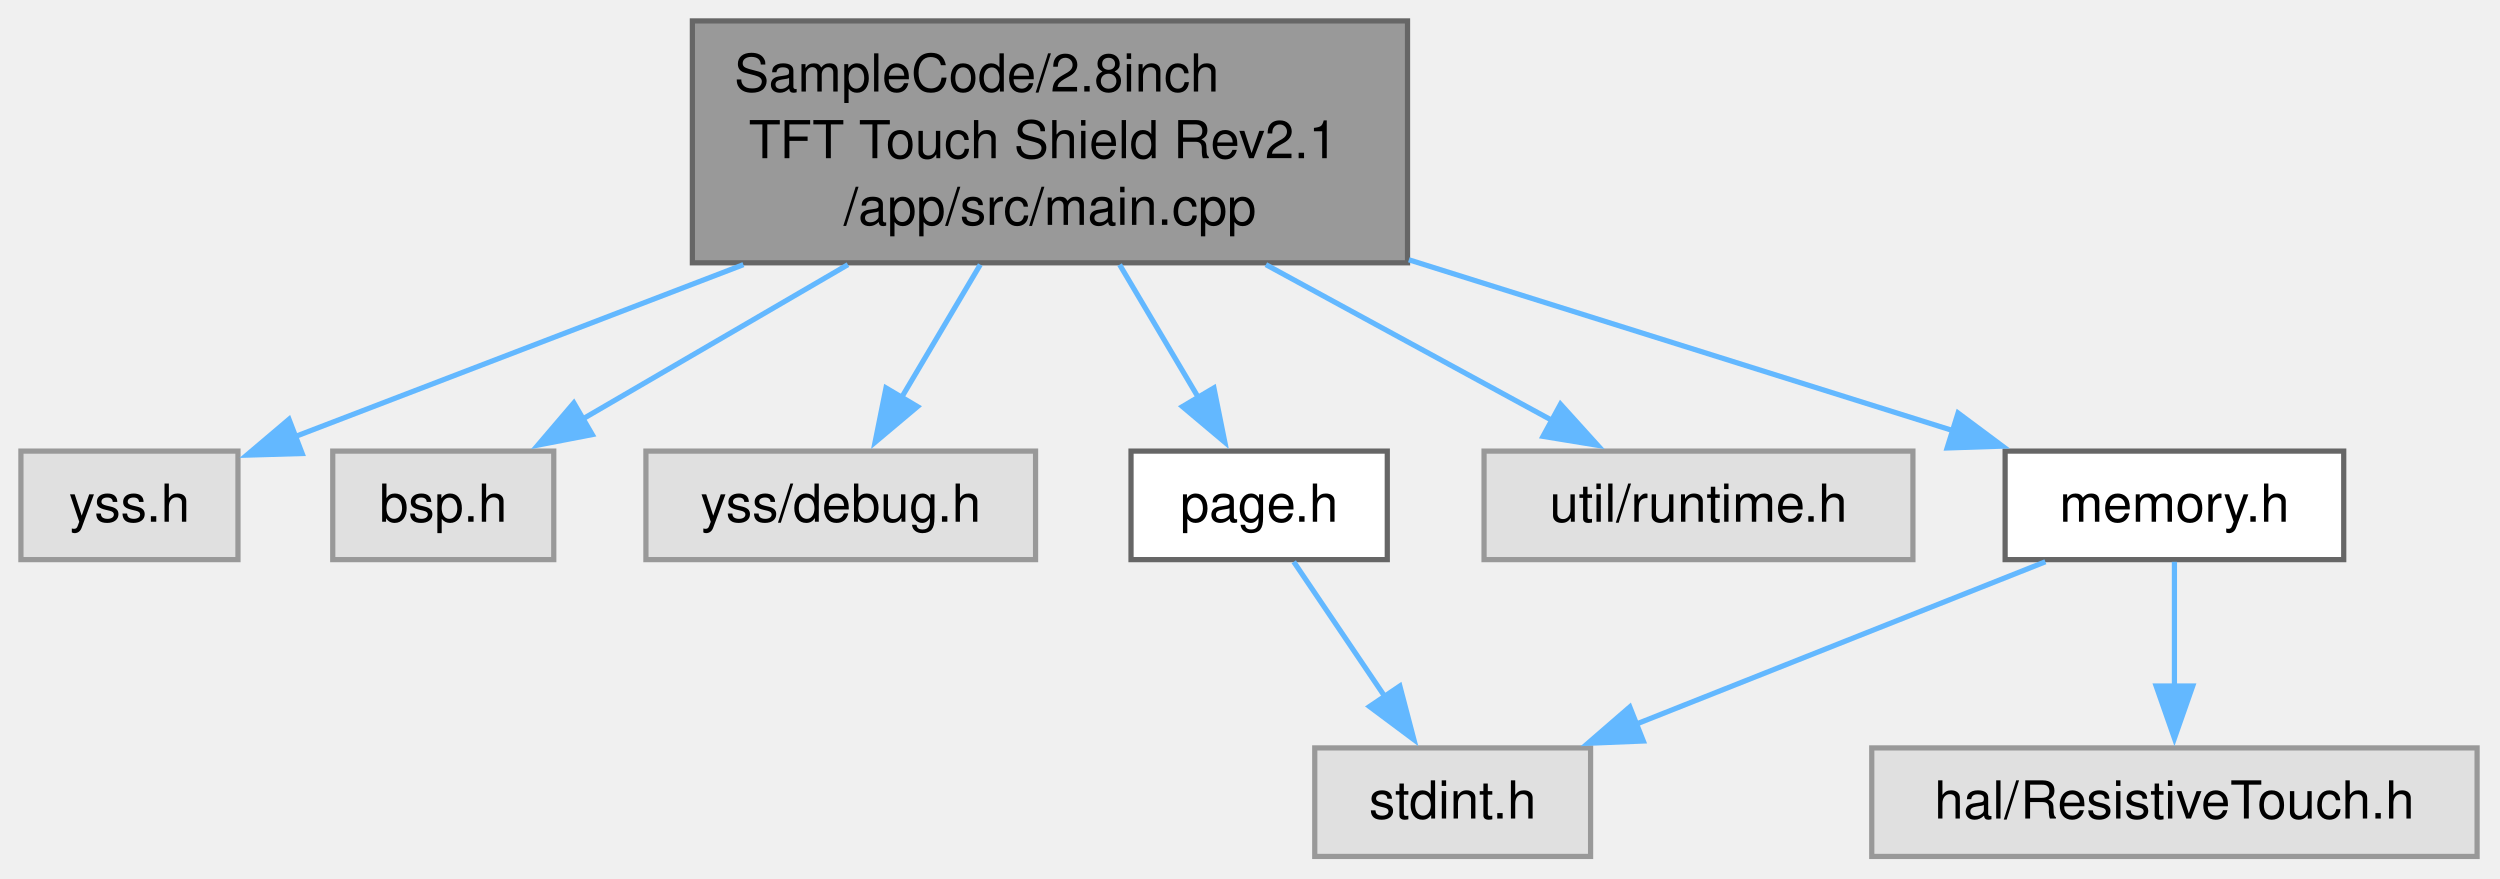
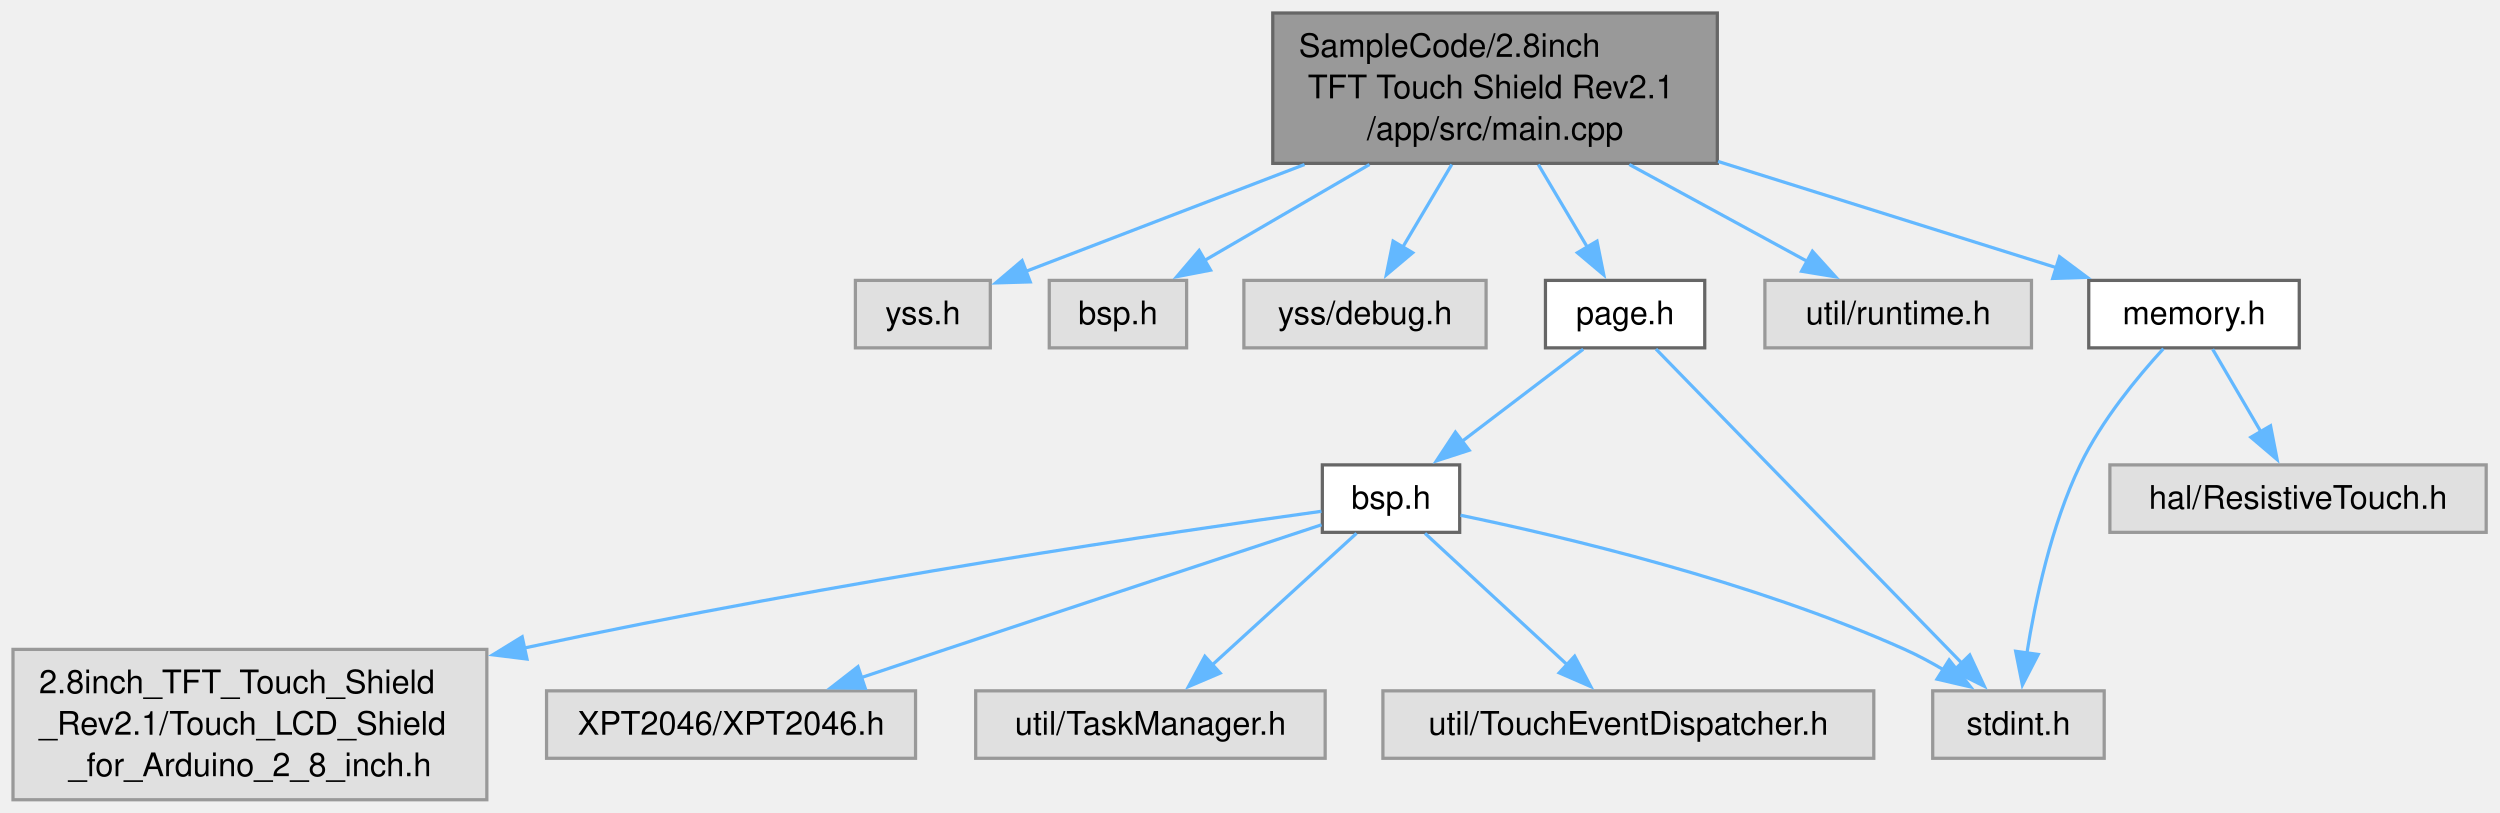
- <svg xmlns="http://www.w3.org/2000/svg" xmlns:xlink="http://www.w3.org/1999/xlink" width="478pt" height="168pt" viewBox="0.00 0.00 478.00 168.00">
-   <g id="graph0" class="graph" transform="scale(1 1) rotate(0) translate(4 163.75)">
+ <svg xmlns="http://www.w3.org/2000/svg" xmlns:xlink="http://www.w3.org/1999/xlink" width="769pt" height="250pt" viewBox="0.00 0.00 769.00 250.00">
+   <g id="graph0" class="graph" transform="scale(1 1) rotate(0) translate(4 246)">
    <g id="Node000001" class="node">
      <g id="a_Node000001">
        <a xlink:title="Main entry point for the 2.8-inch TFT Touch Shield demonstration application.">
-           <polygon fill="#999999" stroke="#666666" points="265.12,-159.75 128.38,-159.75 128.38,-113.5 265.12,-113.5 265.12,-159.75" />
-           <text xml:space="preserve" text-anchor="start" x="136.38" y="-146.25" font-family="Helvetica,sans-Serif" font-size="10.00">SampleCode/2.8inch</text>
-           <text xml:space="preserve" text-anchor="start" x="136.38" y="-133.5" font-family="Helvetica,sans-Serif" font-size="10.00"> TFT Touch Shield Rev2.1</text>
-           <text xml:space="preserve" text-anchor="middle" x="196.75" y="-120.75" font-family="Helvetica,sans-Serif" font-size="10.00">/app/src/main.cpp</text>
+           <polygon fill="#999999" stroke="#666666" points="524.25,-242 387.5,-242 387.5,-195.75 524.25,-195.75 524.25,-242" />
+           <text xml:space="preserve" text-anchor="start" x="395.5" y="-228.5" font-family="Helvetica,sans-Serif" font-size="10.00">SampleCode/2.8inch</text>
+           <text xml:space="preserve" text-anchor="start" x="395.5" y="-215.75" font-family="Helvetica,sans-Serif" font-size="10.00"> TFT Touch Shield Rev2.1</text>
+           <text xml:space="preserve" text-anchor="middle" x="455.88" y="-203" font-family="Helvetica,sans-Serif" font-size="10.00">/app/src/main.cpp</text>
        </a>
      </g>
    </g>
    <g id="Node000002" class="node">
      <g id="a_Node000002">
        <a xlink:title=" ">
-           <polygon fill="#e0e0e0" stroke="#999999" points="41.5,-77.5 0,-77.5 0,-56.75 41.5,-56.75 41.5,-77.5" />
-           <text xml:space="preserve" text-anchor="middle" x="20.75" y="-64" font-family="Helvetica,sans-Serif" font-size="10.00">yss.h</text>
+           <polygon fill="#e0e0e0" stroke="#999999" points="300.62,-159.75 259.12,-159.75 259.12,-139 300.62,-139 300.62,-159.75" />
+           <text xml:space="preserve" text-anchor="middle" x="279.88" y="-146.25" font-family="Helvetica,sans-Serif" font-size="10.00">yss.h</text>
        </a>
      </g>
    </g>
    <g id="edge1_Node000001_Node000002" class="edge">
      <g id="a_edge1_Node000001_Node000002">
        <a xlink:title=" ">
-           <path fill="none" stroke="#63b8ff" d="M138.14,-113.15C109.48,-102.16 76.12,-89.36 52.31,-80.23" />
-           <polygon fill="#63b8ff" stroke="#63b8ff" points="53.77,-77.04 43.18,-76.73 51.26,-83.58 53.77,-77.04" />
+           <path fill="none" stroke="#63b8ff" d="M397.27,-195.4C368.61,-184.41 335.25,-171.61 311.43,-162.48" />
+           <polygon fill="#63b8ff" stroke="#63b8ff" points="312.9,-159.29 302.3,-158.98 310.39,-165.83 312.9,-159.29" />
        </a>
      </g>
    </g>
    <g id="Node000003" class="node">
      <g id="a_Node000003">
        <a xlink:title=" ">
-           <polygon fill="#e0e0e0" stroke="#999999" points="101.88,-77.5 59.62,-77.5 59.62,-56.75 101.88,-56.75 101.88,-77.5" />
-           <text xml:space="preserve" text-anchor="middle" x="80.75" y="-64" font-family="Helvetica,sans-Serif" font-size="10.00">bsp.h</text>
+           <polygon fill="#e0e0e0" stroke="#999999" points="361,-159.75 318.75,-159.75 318.75,-139 361,-139 361,-159.75" />
+           <text xml:space="preserve" text-anchor="middle" x="339.88" y="-146.25" font-family="Helvetica,sans-Serif" font-size="10.00">bsp.h</text>
        </a>
      </g>
    </g>
    <g id="edge2_Node000001_Node000003" class="edge">
      <g id="a_edge2_Node000001_Node000003">
        <a xlink:title=" ">
-           <path fill="none" stroke="#63b8ff" d="M158.12,-113.15C141.42,-103.43 122.29,-92.29 107.23,-83.53" />
-           <polygon fill="#63b8ff" stroke="#63b8ff" points="109.24,-80.66 98.84,-78.65 105.72,-86.71 109.24,-80.66" />
+           <path fill="none" stroke="#63b8ff" d="M417.25,-195.4C400.54,-185.68 381.41,-174.54 366.35,-165.78" />
+           <polygon fill="#63b8ff" stroke="#63b8ff" points="368.37,-162.91 357.97,-160.9 364.85,-168.96 368.37,-162.91" />
        </a>
      </g>
    </g>
    <g id="Node000004" class="node">
      <g id="a_Node000004">
        <a xlink:title=" ">
-           <polygon fill="#e0e0e0" stroke="#999999" points="194,-77.5 119.5,-77.5 119.5,-56.75 194,-56.75 194,-77.5" />
-           <text xml:space="preserve" text-anchor="middle" x="156.75" y="-64" font-family="Helvetica,sans-Serif" font-size="10.00">yss/debug.h</text>
+           <polygon fill="#e0e0e0" stroke="#999999" points="453.12,-159.75 378.62,-159.75 378.62,-139 453.12,-139 453.12,-159.75" />
+           <text xml:space="preserve" text-anchor="middle" x="415.88" y="-146.25" font-family="Helvetica,sans-Serif" font-size="10.00">yss/debug.h</text>
        </a>
      </g>
    </g>
    <g id="edge3_Node000001_Node000004" class="edge">
      <g id="a_edge3_Node000001_Node000004">
        <a xlink:title=" ">
-           <path fill="none" stroke="#63b8ff" d="M183.43,-113.15C178.56,-104.92 173.08,-95.69 168.37,-87.73" />
-           <polygon fill="#63b8ff" stroke="#63b8ff" points="171.42,-86.01 163.31,-79.19 165.4,-89.58 171.42,-86.01" />
+           <path fill="none" stroke="#63b8ff" d="M442.56,-195.4C437.68,-187.17 432.21,-177.94 427.49,-169.98" />
+           <polygon fill="#63b8ff" stroke="#63b8ff" points="430.54,-168.26 422.43,-161.44 424.52,-171.83 430.54,-168.26" />
        </a>
      </g>
    </g>
    <g id="Node000005" class="node">
      <g id="a_Node000005">
-         <a xlink:href="page_8h.html" target="_top" xlink:title="GUI page task declarations and identifiers for 2.8-inch TFT Touch Shield demo.">
-           <polygon fill="white" stroke="#666666" points="261.25,-77.5 212.25,-77.5 212.25,-56.75 261.25,-56.75 261.25,-77.5" />
-           <text xml:space="preserve" text-anchor="middle" x="236.75" y="-64" font-family="Helvetica,sans-Serif" font-size="10.00">page.h</text>
+         <a xlink:href="page_8h.html" target="_top" xlink:title="GUI page task declarations, touch callbacks, and identifiers for 2.8-inch TFT Touch Shield demo.">
+           <polygon fill="white" stroke="#666666" points="520.38,-159.75 471.38,-159.75 471.38,-139 520.38,-139 520.38,-159.75" />
+           <text xml:space="preserve" text-anchor="middle" x="495.88" y="-146.25" font-family="Helvetica,sans-Serif" font-size="10.00">page.h</text>
        </a>
      </g>
    </g>
    <g id="edge4_Node000001_Node000005" class="edge">
      <g id="a_edge4_Node000001_Node000005">
        <a xlink:title=" ">
-           <path fill="none" stroke="#63b8ff" d="M210.07,-113.15C214.94,-104.92 220.42,-95.69 225.13,-87.73" />
-           <polygon fill="#63b8ff" stroke="#63b8ff" points="228.1,-89.58 230.19,-79.19 222.08,-86.01 228.1,-89.58" />
+           <path fill="none" stroke="#63b8ff" d="M469.19,-195.4C474.07,-187.17 479.54,-177.94 484.26,-169.98" />
+           <polygon fill="#63b8ff" stroke="#63b8ff" points="487.23,-171.83 489.32,-161.44 481.21,-168.26 487.23,-171.83" />
+         </a>
+       </g>
+     </g>
+     <g id="Node000012" class="node">
+       <g id="a_Node000012">
+         <a xlink:title=" ">
+           <polygon fill="#e0e0e0" stroke="#999999" points="620.88,-159.75 538.88,-159.75 538.88,-139 620.88,-139 620.88,-159.75" />
+           <text xml:space="preserve" text-anchor="middle" x="579.88" y="-146.25" font-family="Helvetica,sans-Serif" font-size="10.00">util/runtime.h</text>
+         </a>
+       </g>
+     </g>
+     <g id="edge12_Node000001_Node000012" class="edge">
+       <g id="a_edge12_Node000001_Node000012">
+         <a xlink:title=" ">
+           <path fill="none" stroke="#63b8ff" d="M497.17,-195.4C515.2,-185.58 535.87,-174.33 552.04,-165.53" />
+           <polygon fill="#63b8ff" stroke="#63b8ff" points="553.5,-168.72 560.61,-160.86 550.15,-162.57 553.5,-168.72" />
+         </a>
+       </g>
+     </g>
+     <g id="Node000013" class="node">
+       <g id="a_Node000013">
+         <a xlink:href="memory_8h.html" target="_top" xlink:title="Non-volatile memory management and touch calibration data storage.">
+           <polygon fill="white" stroke="#666666" points="703.25,-159.75 638.5,-159.75 638.5,-139 703.25,-139 703.25,-159.75" />
+           <text xml:space="preserve" text-anchor="middle" x="670.88" y="-146.25" font-family="Helvetica,sans-Serif" font-size="10.00">memory.h</text>
+         </a>
+       </g>
+     </g>
+     <g id="edge13_Node000001_Node000013" class="edge">
+       <g id="a_edge13_Node000001_Node000013">
+         <a xlink:title=" ">
+           <path fill="none" stroke="#63b8ff" d="M524.49,-196.33C558.71,-185.59 599,-172.94 628.64,-163.63" />
+           <polygon fill="#63b8ff" stroke="#63b8ff" points="629.51,-167.03 638,-160.7 627.41,-160.35 629.51,-167.03" />
+         </a>
+       </g>
+     </g>
+     <g id="Node000006" class="node">
+       <g id="a_Node000006">
+         <a xlink:title=" ">
+           <polygon fill="#e0e0e0" stroke="#999999" points="643.25,-33.5 590.5,-33.5 590.5,-12.75 643.25,-12.75 643.25,-33.5" />
+           <text xml:space="preserve" text-anchor="middle" x="616.88" y="-20" font-family="Helvetica,sans-Serif" font-size="10.00">stdint.h</text>
+         </a>
+       </g>
+     </g>
+     <g id="edge5_Node000005_Node000006" class="edge">
+       <g id="a_edge5_Node000005_Node000006">
+         <a xlink:title=" ">
+           <path fill="none" stroke="#63b8ff" d="M505.37,-138.63C525.69,-117.76 573.65,-68.51 599.56,-41.91" />
+           <polygon fill="#63b8ff" stroke="#63b8ff" points="601.9,-44.52 606.37,-34.91 596.88,-39.64 601.9,-44.52" />
        </a>
      </g>
    </g>
    <g id="Node000007" class="node">
      <g id="a_Node000007">
-         <a xlink:title=" ">
-           <polygon fill="#e0e0e0" stroke="#999999" points="361.75,-77.5 279.75,-77.5 279.75,-56.75 361.75,-56.75 361.75,-77.5" />
-           <text xml:space="preserve" text-anchor="middle" x="320.75" y="-64" font-family="Helvetica,sans-Serif" font-size="10.00">util/runtime.h</text>
-         </a>
-       </g>
-     </g>
-     <g id="edge6_Node000001_Node000007" class="edge">
-       <g id="a_edge6_Node000001_Node000007">
-         <a xlink:title=" ">
-           <path fill="none" stroke="#63b8ff" d="M238.04,-113.15C256.07,-103.33 276.74,-92.08 292.91,-83.28" />
-           <polygon fill="#63b8ff" stroke="#63b8ff" points="294.37,-86.47 301.48,-78.61 291.02,-80.32 294.37,-86.47" />
+         <a xlink:href="2_88inch_01TFT_01Touch_01Shield_01Rev2_81_2app_2inc_2bsp_8h.html" target="_top" xlink:title="Board Support Package header for NuMaker-M251KG and 2.8-inch TFT Touch Shield.">
+           <polygon fill="white" stroke="#666666" points="445,-103 402.75,-103 402.75,-82.25 445,-82.25 445,-103" />
+           <text xml:space="preserve" text-anchor="middle" x="423.88" y="-89.5" font-family="Helvetica,sans-Serif" font-size="10.00">bsp.h</text>
+         </a>
+       </g>
+     </g>
+     <g id="edge6_Node000005_Node000007" class="edge">
+       <g id="a_edge6_Node000005_Node000007">
+         <a xlink:title=" ">
+           <path fill="none" stroke="#63b8ff" d="M483,-138.59C472.66,-130.72 457.91,-119.5 445.72,-110.24" />
+           <polygon fill="#63b8ff" stroke="#63b8ff" points="447.92,-107.51 437.84,-104.24 443.68,-113.08 447.92,-107.51" />
+         </a>
+       </g>
+     </g>
+     <g id="edge7_Node000007_Node000006" class="edge">
+       <g id="a_edge7_Node000007_Node000006">
+         <a xlink:title=" ">
+           <path fill="none" stroke="#63b8ff" d="M445.25,-87.51C476.26,-81.09 535.13,-67.22 581.88,-46.25 585.85,-44.47 589.9,-42.29 593.77,-40.01" />
+           <polygon fill="#63b8ff" stroke="#63b8ff" points="595.56,-43.01 602.14,-34.71 591.82,-37.1 595.56,-43.01" />
        </a>
      </g>
    </g>
    <g id="Node000008" class="node">
      <g id="a_Node000008">
-         <a xlink:href="memory_8h.html" target="_top" xlink:title="Non-volatile memory management and touch calibration data storage.">
-           <polygon fill="white" stroke="#666666" points="444.12,-77.5 379.38,-77.5 379.38,-56.75 444.12,-56.75 444.12,-77.5" />
-           <text xml:space="preserve" text-anchor="middle" x="411.75" y="-64" font-family="Helvetica,sans-Serif" font-size="10.00">memory.h</text>
-         </a>
-       </g>
-     </g>
-     <g id="edge7_Node000001_Node000008" class="edge">
-       <g id="a_edge7_Node000001_Node000008">
-         <a xlink:title=" ">
-           <path fill="none" stroke="#63b8ff" d="M265.37,-114.08C299.59,-103.34 339.88,-90.69 369.52,-81.38" />
-           <polygon fill="#63b8ff" stroke="#63b8ff" points="370.38,-84.78 378.88,-78.45 368.29,-78.1 370.38,-84.78" />
-         </a>
-       </g>
-     </g>
-     <g id="Node000006" class="node">
-       <g id="a_Node000006">
-         <a xlink:title=" ">
-           <polygon fill="#e0e0e0" stroke="#999999" points="300.12,-20.75 247.38,-20.75 247.38,0 300.12,0 300.12,-20.75" />
-           <text xml:space="preserve" text-anchor="middle" x="273.75" y="-7.25" font-family="Helvetica,sans-Serif" font-size="10.00">stdint.h</text>
-         </a>
-       </g>
-     </g>
-     <g id="edge5_Node000005_Node000006" class="edge">
-       <g id="a_edge5_Node000005_Node000006">
-         <a xlink:title=" ">
-           <path fill="none" stroke="#63b8ff" d="M243.36,-56.34C248.21,-49.17 254.93,-39.23 260.82,-30.51" />
-           <polygon fill="#63b8ff" stroke="#63b8ff" points="263.65,-32.58 266.34,-22.33 257.85,-28.66 263.65,-32.58" />
-         </a>
-       </g>
-     </g>
-     <g id="edge8_Node000008_Node000006" class="edge">
-       <g id="a_edge8_Node000008_Node000006">
-         <a xlink:title=" ">
-           <path fill="none" stroke="#63b8ff" d="M387.08,-56.34C365.3,-47.69 333.29,-35 308.84,-25.3" />
-           <polygon fill="#63b8ff" stroke="#63b8ff" points="310.2,-22.07 299.61,-21.64 307.62,-28.58 310.2,-22.07" />
+         <a xlink:title=" ">
+           <polygon fill="#e0e0e0" stroke="#999999" points="145.75,-46.25 0,-46.25 0,0 145.75,0 145.75,-46.25" />
+           <text xml:space="preserve" text-anchor="start" x="8" y="-32.75" font-family="Helvetica,sans-Serif" font-size="10.00">2.8inch_TFT_Touch_Shield</text>
+           <text xml:space="preserve" text-anchor="start" x="8" y="-20" font-family="Helvetica,sans-Serif" font-size="10.00">_Rev2.1/Touch_LCD_Shield</text>
+           <text xml:space="preserve" text-anchor="middle" x="72.88" y="-7.25" font-family="Helvetica,sans-Serif" font-size="10.00">_for_Arduino_2_8_inch.h</text>
+         </a>
+       </g>
+     </g>
+     <g id="edge8_Node000007_Node000008" class="edge">
+       <g id="a_edge8_Node000007_Node000008">
+         <a xlink:title=" ">
+           <path fill="none" stroke="#63b8ff" d="M402.47,-88.73C358.44,-82.63 254.36,-67.42 157.29,-46.68" />
+           <polygon fill="#63b8ff" stroke="#63b8ff" points="158.1,-43.28 147.59,-44.58 156.62,-50.12 158.1,-43.28" />
        </a>
      </g>
    </g>
    <g id="Node000009" class="node">
      <g id="a_Node000009">
        <a xlink:title=" ">
-           <polygon fill="#e0e0e0" stroke="#999999" points="469.62,-20.75 353.88,-20.75 353.88,0 469.62,0 469.62,-20.75" />
-           <text xml:space="preserve" text-anchor="middle" x="411.75" y="-7.25" font-family="Helvetica,sans-Serif" font-size="10.00">hal/ResistiveTouch.h</text>
-         </a>
-       </g>
-     </g>
-     <g id="edge9_Node000008_Node000009" class="edge">
-       <g id="a_edge9_Node000008_Node000009">
-         <a xlink:title=" ">
-           <path fill="none" stroke="#63b8ff" d="M411.75,-56.34C411.75,-49.72 411.75,-40.72 411.75,-32.52" />
-           <polygon fill="#63b8ff" stroke="#63b8ff" points="415.25,-32.59 411.75,-22.59 408.25,-32.59 415.25,-32.59" />
+           <polygon fill="#e0e0e0" stroke="#999999" points="277.62,-33.5 164.12,-33.5 164.12,-12.75 277.62,-12.75 277.62,-33.5" />
+           <text xml:space="preserve" text-anchor="middle" x="220.88" y="-20" font-family="Helvetica,sans-Serif" font-size="10.00">XPT2046/XPT2046.h</text>
+         </a>
+       </g>
+     </g>
+     <g id="edge9_Node000007_Node000009" class="edge">
+       <g id="a_edge9_Node000007_Node000009">
+         <a xlink:title=" ">
+           <path fill="none" stroke="#63b8ff" d="M402.51,-84.58C375.55,-75.67 327.76,-59.87 286.88,-46.25 278.5,-43.46 269.54,-40.46 261,-37.6" />
+           <polygon fill="#63b8ff" stroke="#63b8ff" points="262.14,-34.29 251.54,-34.43 259.91,-40.93 262.14,-34.29" />
+         </a>
+       </g>
+     </g>
+     <g id="Node000010" class="node">
+       <g id="a_Node000010">
+         <a xlink:title=" ">
+           <polygon fill="#e0e0e0" stroke="#999999" points="403.62,-33.5 296.12,-33.5 296.12,-12.75 403.62,-12.75 403.62,-33.5" />
+           <text xml:space="preserve" text-anchor="middle" x="349.88" y="-20" font-family="Helvetica,sans-Serif" font-size="10.00">util/TaskManager.h</text>
+         </a>
+       </g>
+     </g>
+     <g id="edge10_Node000007_Node000010" class="edge">
+       <g id="a_edge10_Node000007_Node000010">
+         <a xlink:title=" ">
+           <path fill="none" stroke="#63b8ff" d="M413.27,-81.95C401.73,-71.43 383.05,-54.38 368.94,-41.52" />
+           <polygon fill="#63b8ff" stroke="#63b8ff" points="371.32,-38.95 361.58,-34.8 366.61,-44.12 371.32,-38.95" />
+         </a>
+       </g>
+     </g>
+     <g id="Node000011" class="node">
+       <g id="a_Node000011">
+         <a xlink:title=" ">
+           <polygon fill="#e0e0e0" stroke="#999999" points="572.38,-33.5 421.38,-33.5 421.38,-12.75 572.38,-12.75 572.38,-33.5" />
+           <text xml:space="preserve" text-anchor="middle" x="496.88" y="-20" font-family="Helvetica,sans-Serif" font-size="10.00">util/TouchEventDispatcher.h</text>
+         </a>
+       </g>
+     </g>
+     <g id="edge11_Node000007_Node000011" class="edge">
+       <g id="a_edge11_Node000007_Node000011">
+         <a xlink:title=" ">
+           <path fill="none" stroke="#63b8ff" d="M434.33,-81.95C445.72,-71.43 464.15,-54.38 478.07,-41.52" />
+           <polygon fill="#63b8ff" stroke="#63b8ff" points="480.36,-44.16 485.32,-34.81 475.61,-39.03 480.36,-44.16" />
+         </a>
+       </g>
+     </g>
+     <g id="edge14_Node000013_Node000006" class="edge">
+       <g id="a_edge14_Node000013_Node000006">
+         <a xlink:title=" ">
+           <path fill="none" stroke="#63b8ff" d="M661.47,-138.75C653.52,-130.08 642.41,-116.64 635.88,-103 626.95,-84.37 622.02,-61.21 619.43,-44.82" />
+           <polygon fill="#63b8ff" stroke="#63b8ff" points="622.95,-44.7 618.09,-35.29 616.02,-45.67 622.95,-44.7" />
+         </a>
+       </g>
+     </g>
+     <g id="Node000014" class="node">
+       <g id="a_Node000014">
+         <a xlink:title=" ">
+           <polygon fill="#e0e0e0" stroke="#999999" points="760.75,-103 645,-103 645,-82.25 760.75,-82.25 760.75,-103" />
+           <text xml:space="preserve" text-anchor="middle" x="702.88" y="-89.5" font-family="Helvetica,sans-Serif" font-size="10.00">hal/ResistiveTouch.h</text>
+         </a>
+       </g>
+     </g>
+     <g id="edge15_Node000013_Node000014" class="edge">
+       <g id="a_edge15_Node000013_Node000014">
+         <a xlink:title=" ">
+           <path fill="none" stroke="#63b8ff" d="M676.6,-138.59C680.74,-131.5 686.47,-121.69 691.53,-113.04" />
+           <polygon fill="#63b8ff" stroke="#63b8ff" points="694.42,-115.03 696.44,-104.64 688.37,-111.5 694.42,-115.03" />
        </a>
      </g>
    </g>
  </g>
</svg>
